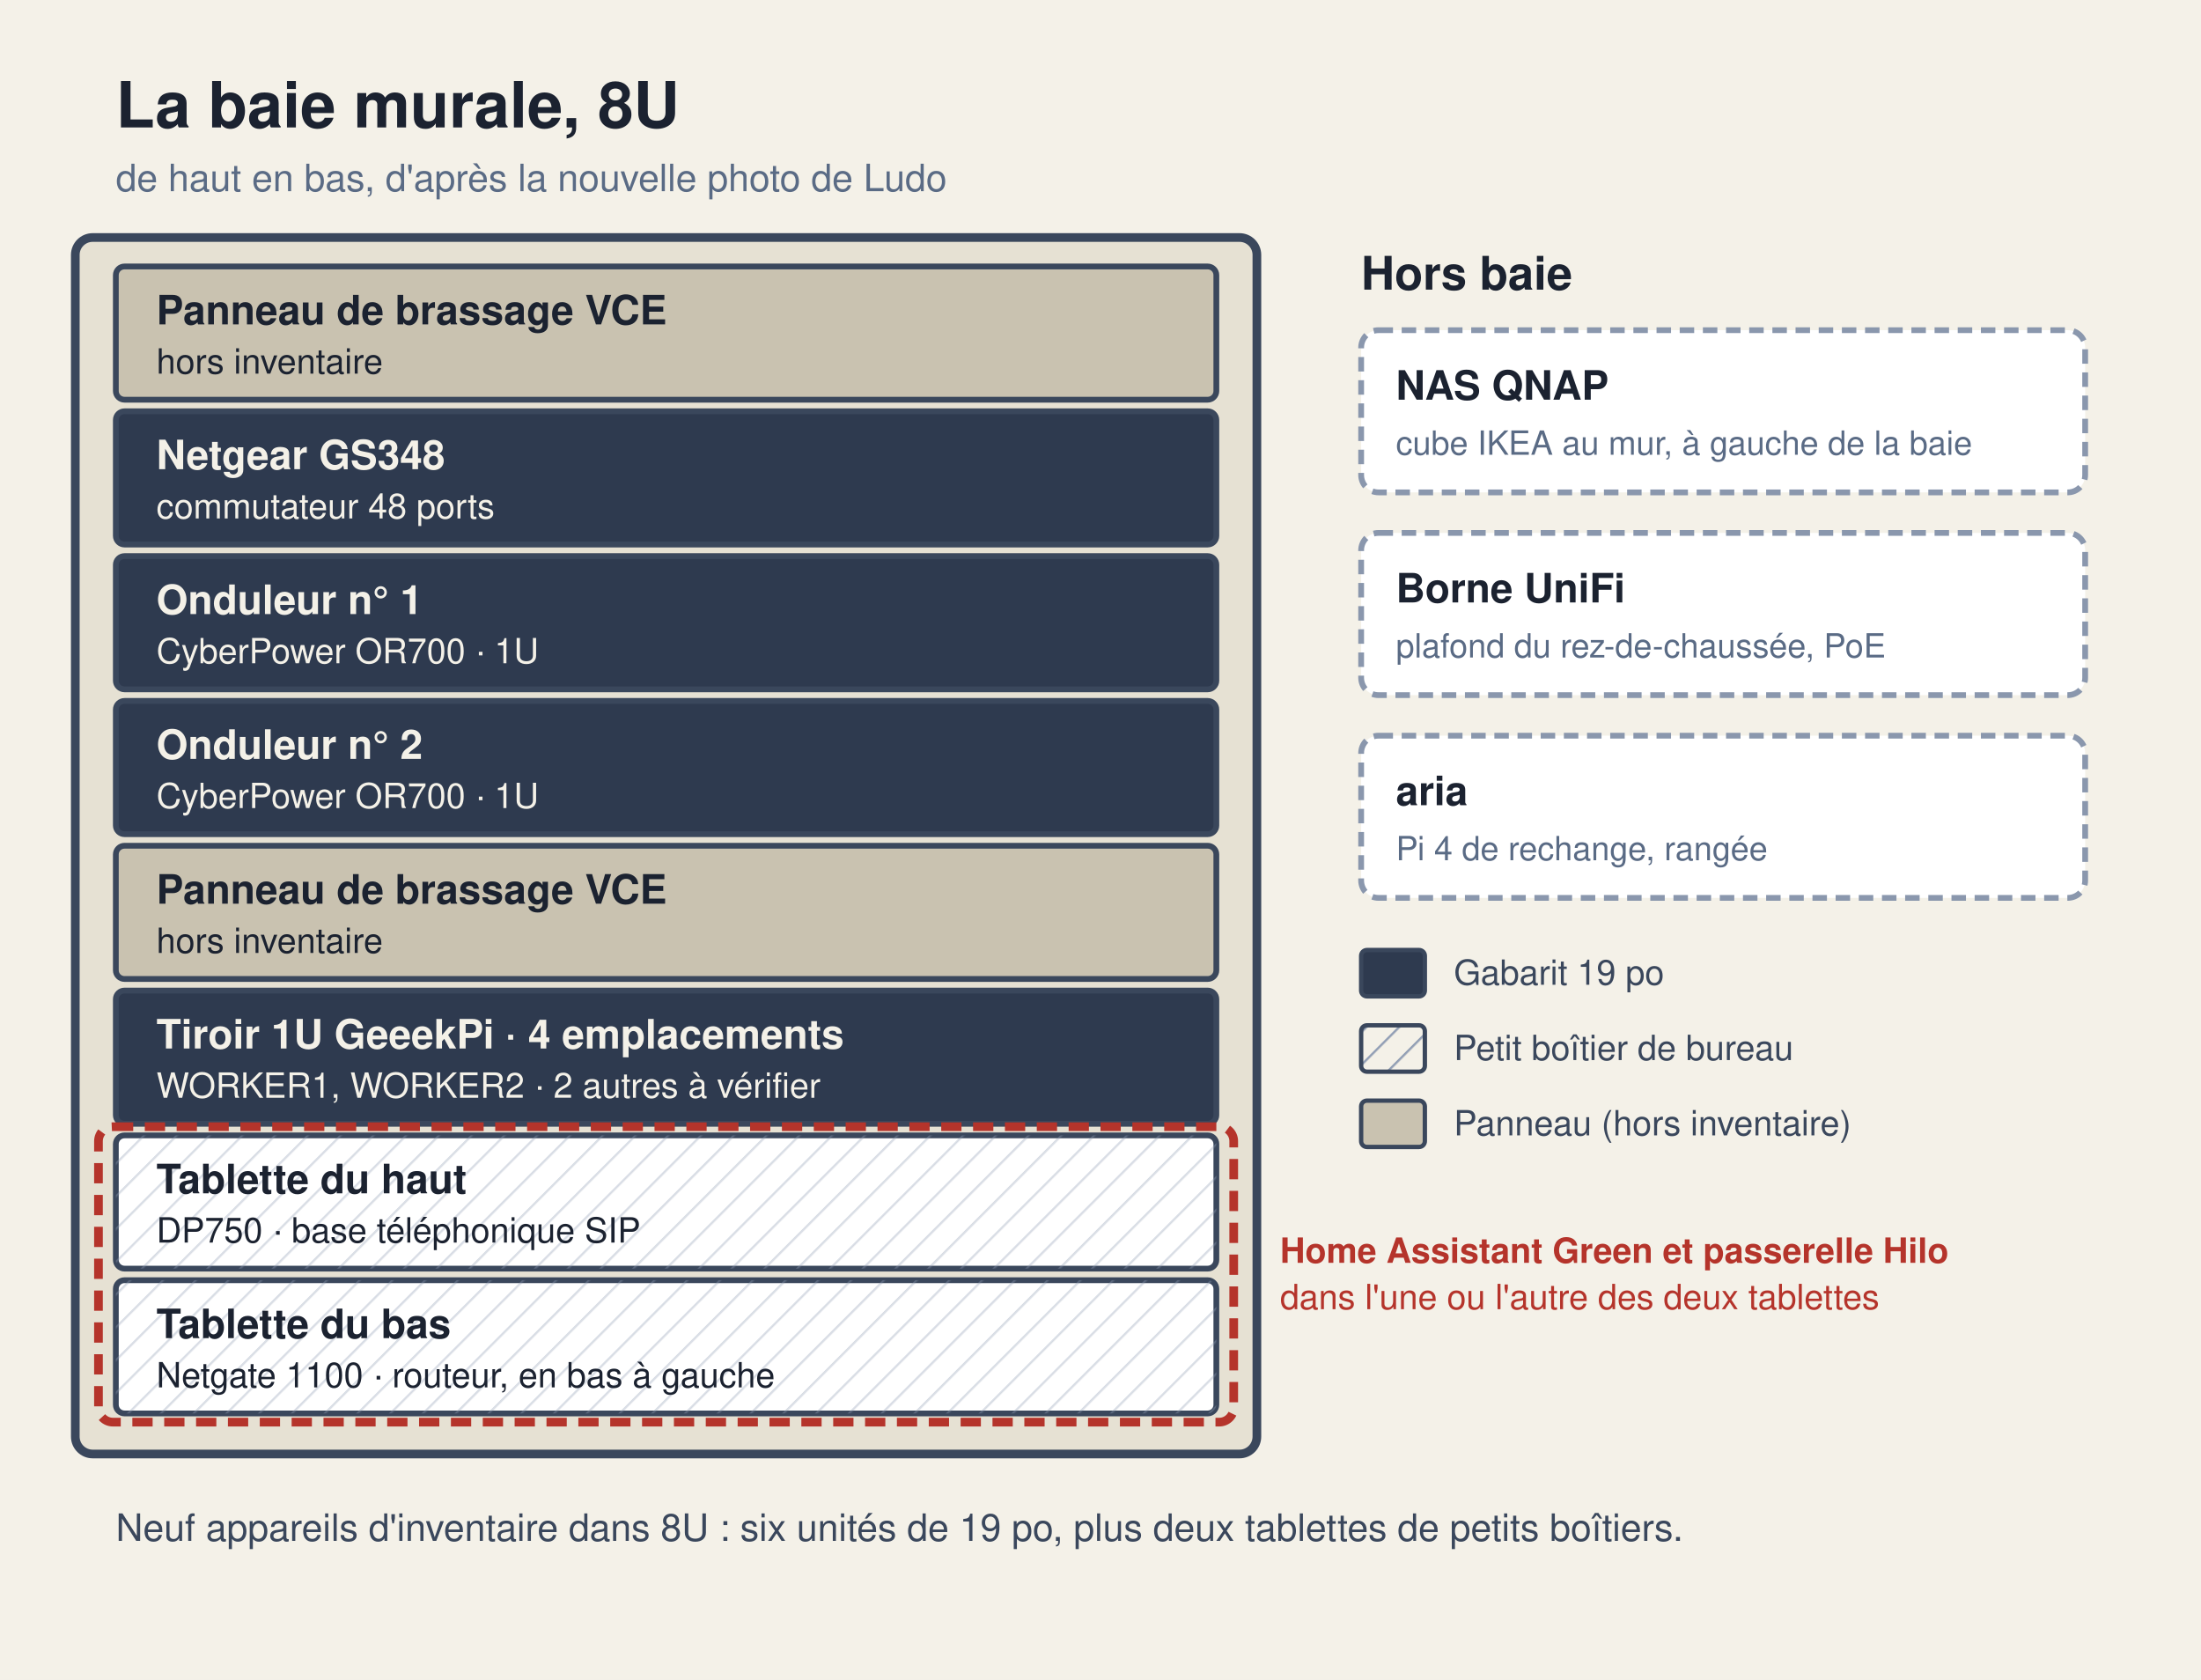
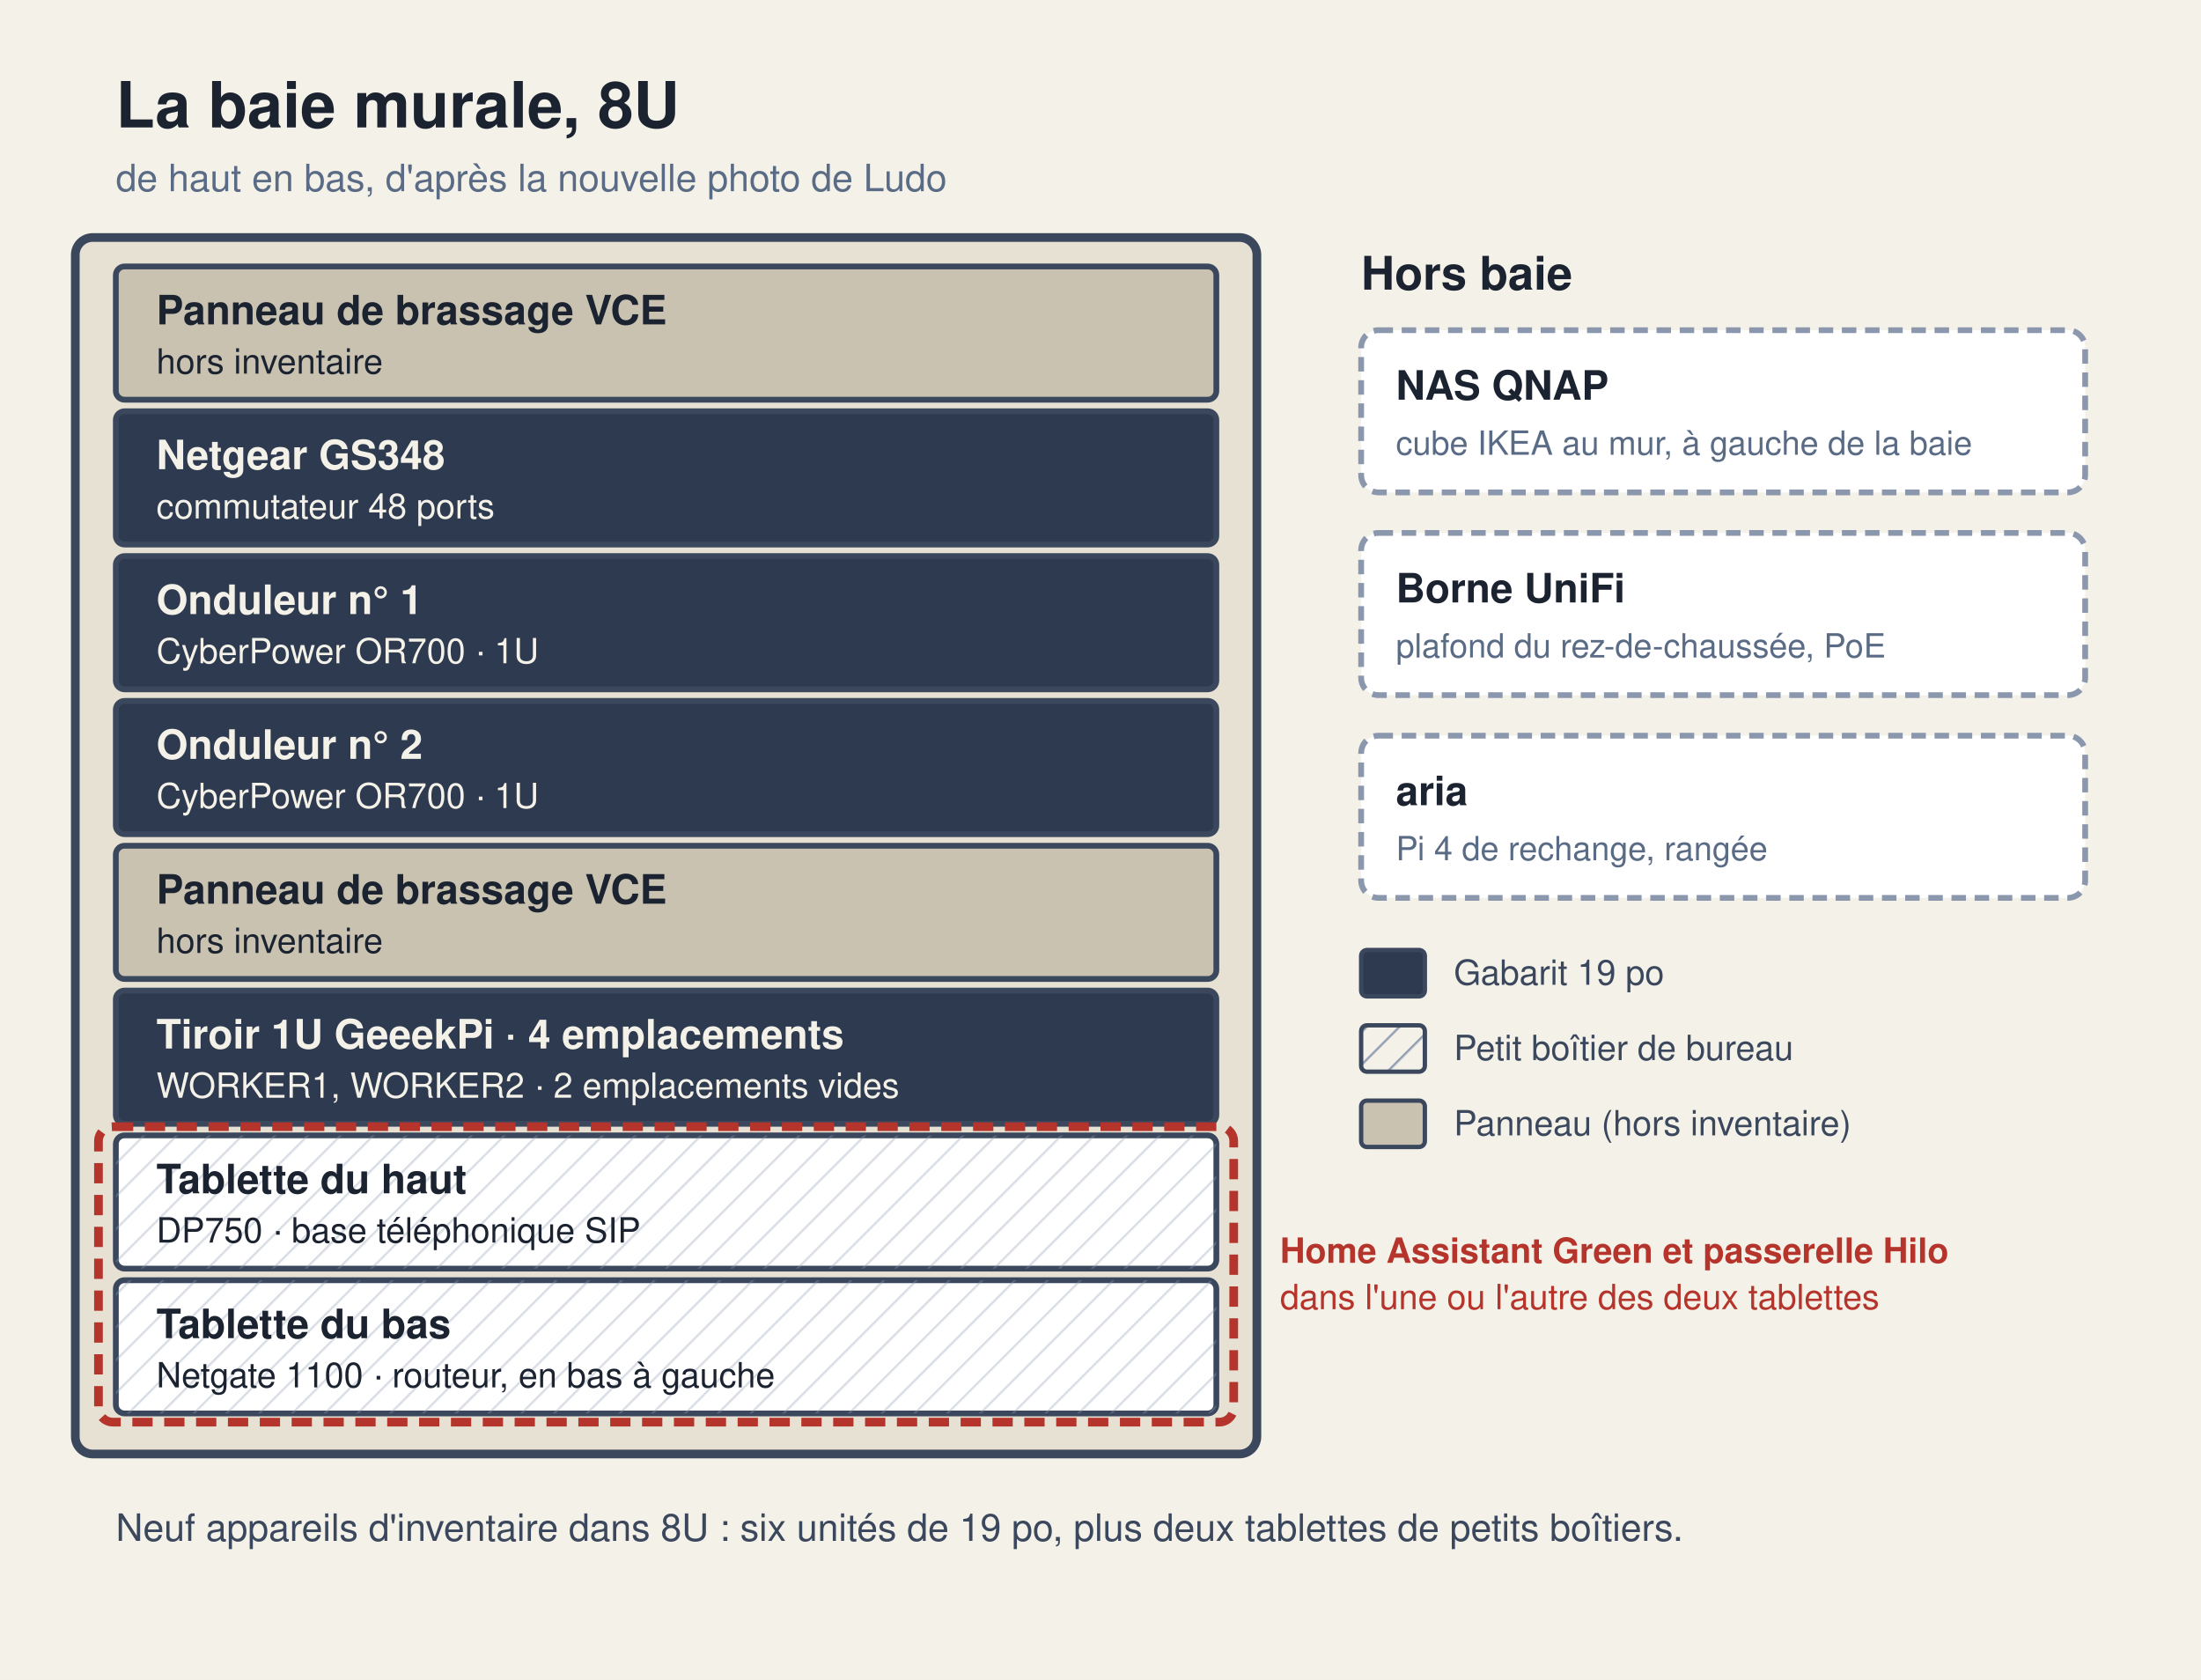
<svg xmlns="http://www.w3.org/2000/svg" viewBox="0 0 760 580" font-family="Helvetica, Arial, sans-serif" role="img" aria-label="Schéma de la baie murale, de haut en bas : panneau de raccordement, commutateur, deux onduleurs, panneau de raccordement, tiroir des deux Pi, puis deux tablettes de petits boîtiers ; trois appareils hors baie">
  <defs>
    <pattern id="h" width="8" height="8" patternUnits="userSpaceOnUse" patternTransform="rotate(45)">
      <line x1="0" y1="0" x2="0" y2="8" stroke="#8a97ad" stroke-width="1.5" />
    </pattern>
  </defs>
  <rect width="760" height="580" fill="#f4f1e8" />
  <text x="40" y="44" font-size="22" font-weight="bold" fill="#1b2230">La baie murale, 8U</text>
  <text x="40" y="66" font-size="13" fill="#5a6b85">de haut en bas, d'après la nouvelle photo de Ludo</text>
  <rect x="26" y="82" width="408" height="420" rx="6" fill="#e6e1d3" stroke="#3a475c" stroke-width="3" />
  <rect x="40" y="92" width="380" height="46" rx="3" fill="#c9c2b0" stroke="#3a475c" stroke-width="2" />
  <text x="54" y="112" font-size="14" font-weight="bold" fill="#1b2230">Panneau de brassage VCE</text>
  <text x="54" y="129" font-size="12" fill="#1b2230">hors inventaire</text>
  <rect x="40" y="142" width="380" height="46" rx="3" fill="#2e3a4f" stroke="#3a475c" stroke-width="2" />
  <text x="54" y="162" font-size="14" font-weight="bold" fill="#f4f1e8">Netgear GS348</text>
  <text x="54" y="179" font-size="12" fill="#f4f1e8">commutateur 48 ports</text>
  <rect x="40" y="192" width="380" height="46" rx="3" fill="#2e3a4f" stroke="#3a475c" stroke-width="2" />
  <text x="54" y="212" font-size="14" font-weight="bold" fill="#f4f1e8">Onduleur n° 1</text>
  <text x="54" y="229" font-size="12" fill="#f4f1e8">CyberPower OR700 · 1U</text>
  <rect x="40" y="242" width="380" height="46" rx="3" fill="#2e3a4f" stroke="#3a475c" stroke-width="2" />
  <text x="54" y="262" font-size="14" font-weight="bold" fill="#f4f1e8">Onduleur n° 2</text>
  <text x="54" y="279" font-size="12" fill="#f4f1e8">CyberPower OR700 · 1U</text>
  <rect x="40" y="292" width="380" height="46" rx="3" fill="#c9c2b0" stroke="#3a475c" stroke-width="2" />
  <text x="54" y="312" font-size="14" font-weight="bold" fill="#1b2230">Panneau de brassage VCE</text>
  <text x="54" y="329" font-size="12" fill="#1b2230">hors inventaire</text>
  <rect x="40" y="342" width="380" height="46" rx="3" fill="#2e3a4f" stroke="#3a475c" stroke-width="2" />
  <text x="54" y="362" font-size="14" font-weight="bold" fill="#f4f1e8">Tiroir 1U GeeekPi · 4 emplacements</text>
-   <text x="54" y="379" font-size="12" fill="#f4f1e8">WORKER1, WORKER2 · 2 autres à vérifier</text>
+   <text x="54" y="379" font-size="12" fill="#f4f1e8">WORKER1, WORKER2 · 2 emplacements vides</text>
  <rect x="40" y="392" width="380" height="46" rx="3" fill="#fff" stroke="#3a475c" stroke-width="2" />
  <rect x="40" y="392" width="380" height="46" rx="3" fill="url(#h)" opacity=".35" />
  <text x="54" y="412" font-size="14" font-weight="bold" fill="#1b2230">Tablette du haut</text>
  <text x="54" y="429" font-size="12" fill="#1b2230">DP750 · base téléphonique SIP</text>
  <rect x="40" y="442" width="380" height="46" rx="3" fill="#fff" stroke="#3a475c" stroke-width="2" />
  <rect x="40" y="442" width="380" height="46" rx="3" fill="url(#h)" opacity=".35" />
  <text x="54" y="462" font-size="14" font-weight="bold" fill="#1b2230">Tablette du bas</text>
  <text x="54" y="479" font-size="12" fill="#1b2230">Netgate 1100 · routeur, en bas à gauche</text>
  <rect x="34" y="389" width="392" height="102" rx="5" fill="none" stroke="#b5342b" stroke-width="3" stroke-dasharray="7 4" />
  <text x="442" y="436" font-size="12" font-weight="bold" fill="#b5342b">Home Assistant Green et passerelle Hilo </text>
  <text x="442" y="452" font-size="12" fill="#b5342b">dans l'une ou l'autre des deux tablettes</text>
  <text x="470" y="100" font-size="16" font-weight="bold" fill="#1b2230">Hors baie</text>
  <rect x="470" y="114" width="250" height="56" rx="6" fill="#fff" stroke="#8a97ad" stroke-width="2" stroke-dasharray="5 3" />
  <text x="482" y="138" font-size="14" font-weight="bold" fill="#1b2230">NAS QNAP</text>
  <text x="482" y="157" font-size="11.5" fill="#5a6b85">cube IKEA au mur, à gauche de la baie</text>
  <rect x="470" y="184" width="250" height="56" rx="6" fill="#fff" stroke="#8a97ad" stroke-width="2" stroke-dasharray="5 3" />
  <text x="482" y="208" font-size="14" font-weight="bold" fill="#1b2230">Borne UniFi</text>
  <text x="482" y="227" font-size="11.5" fill="#5a6b85">plafond du rez-de-chaussée, PoE</text>
  <rect x="470" y="254" width="250" height="56" rx="6" fill="#fff" stroke="#8a97ad" stroke-width="2" stroke-dasharray="5 3" />
  <text x="482" y="278" font-size="14" font-weight="bold" fill="#1b2230">aria</text>
  <text x="482" y="297" font-size="11.5" fill="#5a6b85">Pi 4 de rechange, rangée</text>
  <rect x="470" y="328" width="22" height="16" rx="2" fill="#2e3a4f" stroke="#3a475c" stroke-width="1.5" />
  <text x="502" y="340" font-size="12" fill="#3a475c">Gabarit 19 po</text>
  <rect x="470" y="354" width="22" height="16" rx="2" fill="url(#h)" stroke="#3a475c" stroke-width="1.5" />
  <text x="502" y="366" font-size="12" fill="#3a475c">Petit boîtier de bureau</text>
  <rect x="470" y="380" width="22" height="16" rx="2" fill="#c9c2b0" stroke="#3a475c" stroke-width="1.5" />
  <text x="502" y="392" font-size="12" fill="#3a475c">Panneau (hors inventaire)</text>
  <text x="40" y="532" font-size="13" fill="#3a475c">Neuf appareils d'inventaire dans 8U : six unités de 19 po, plus deux tablettes de petits boîtiers.</text>
</svg>
